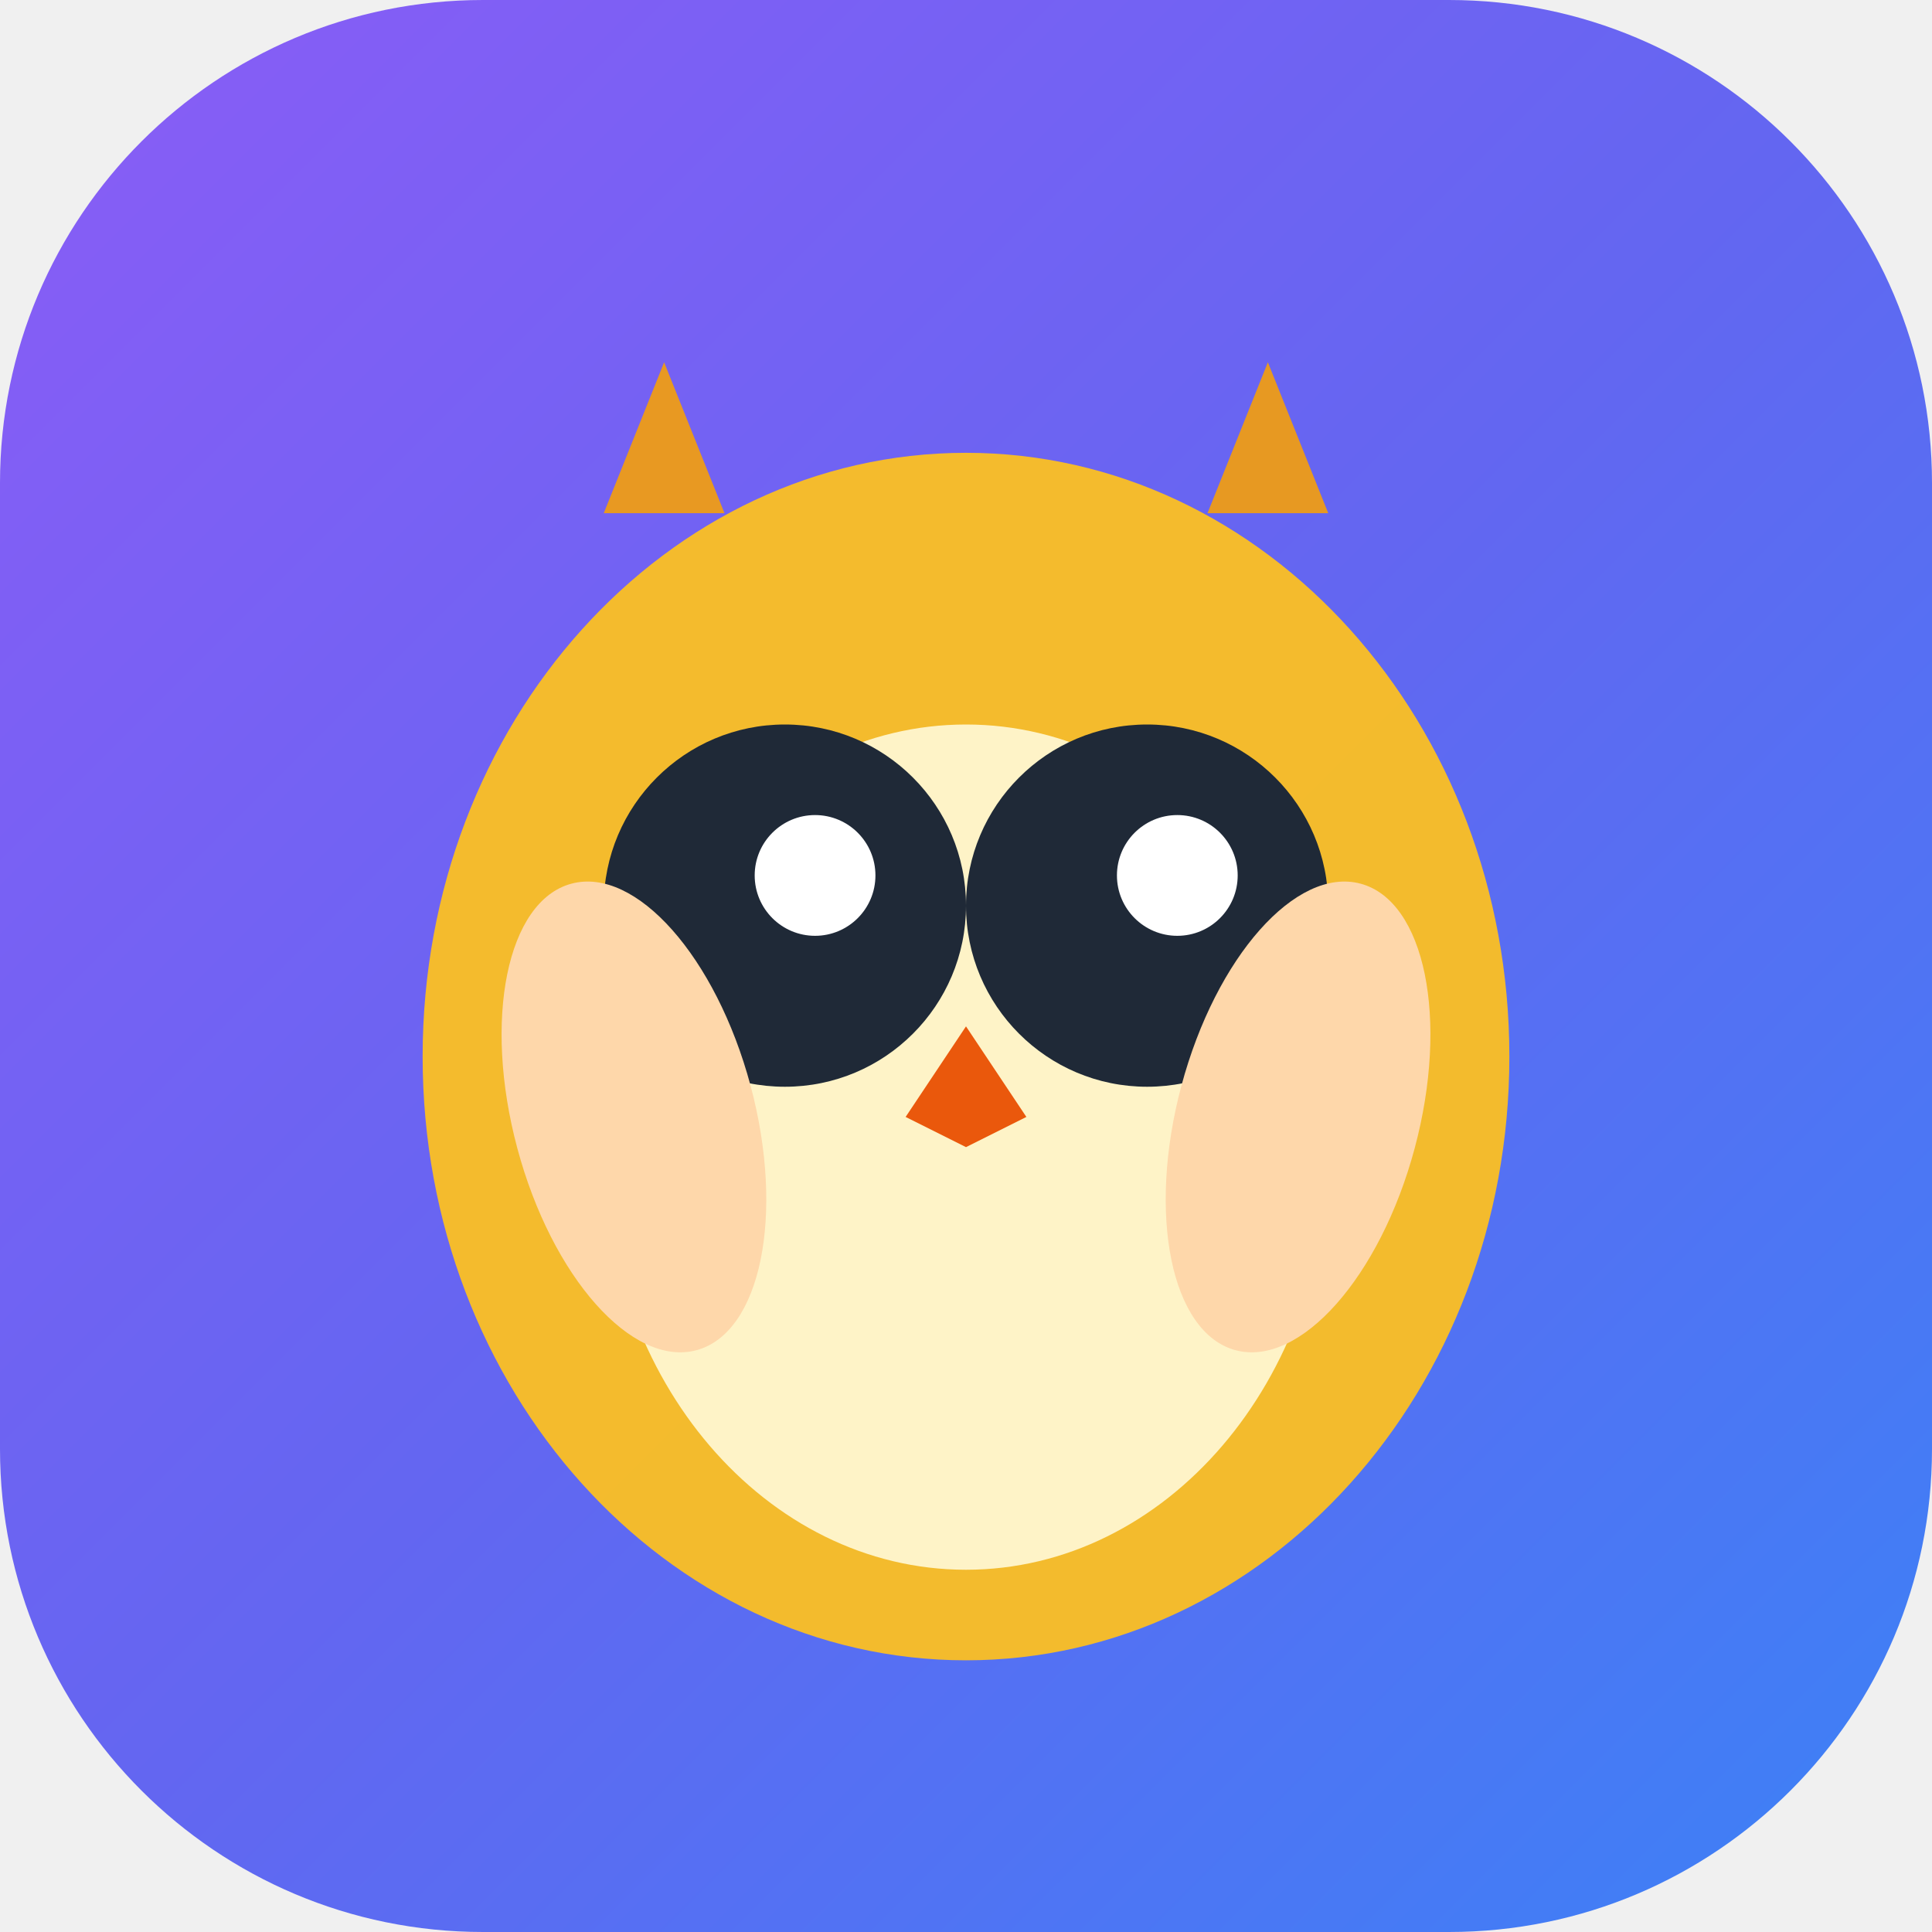
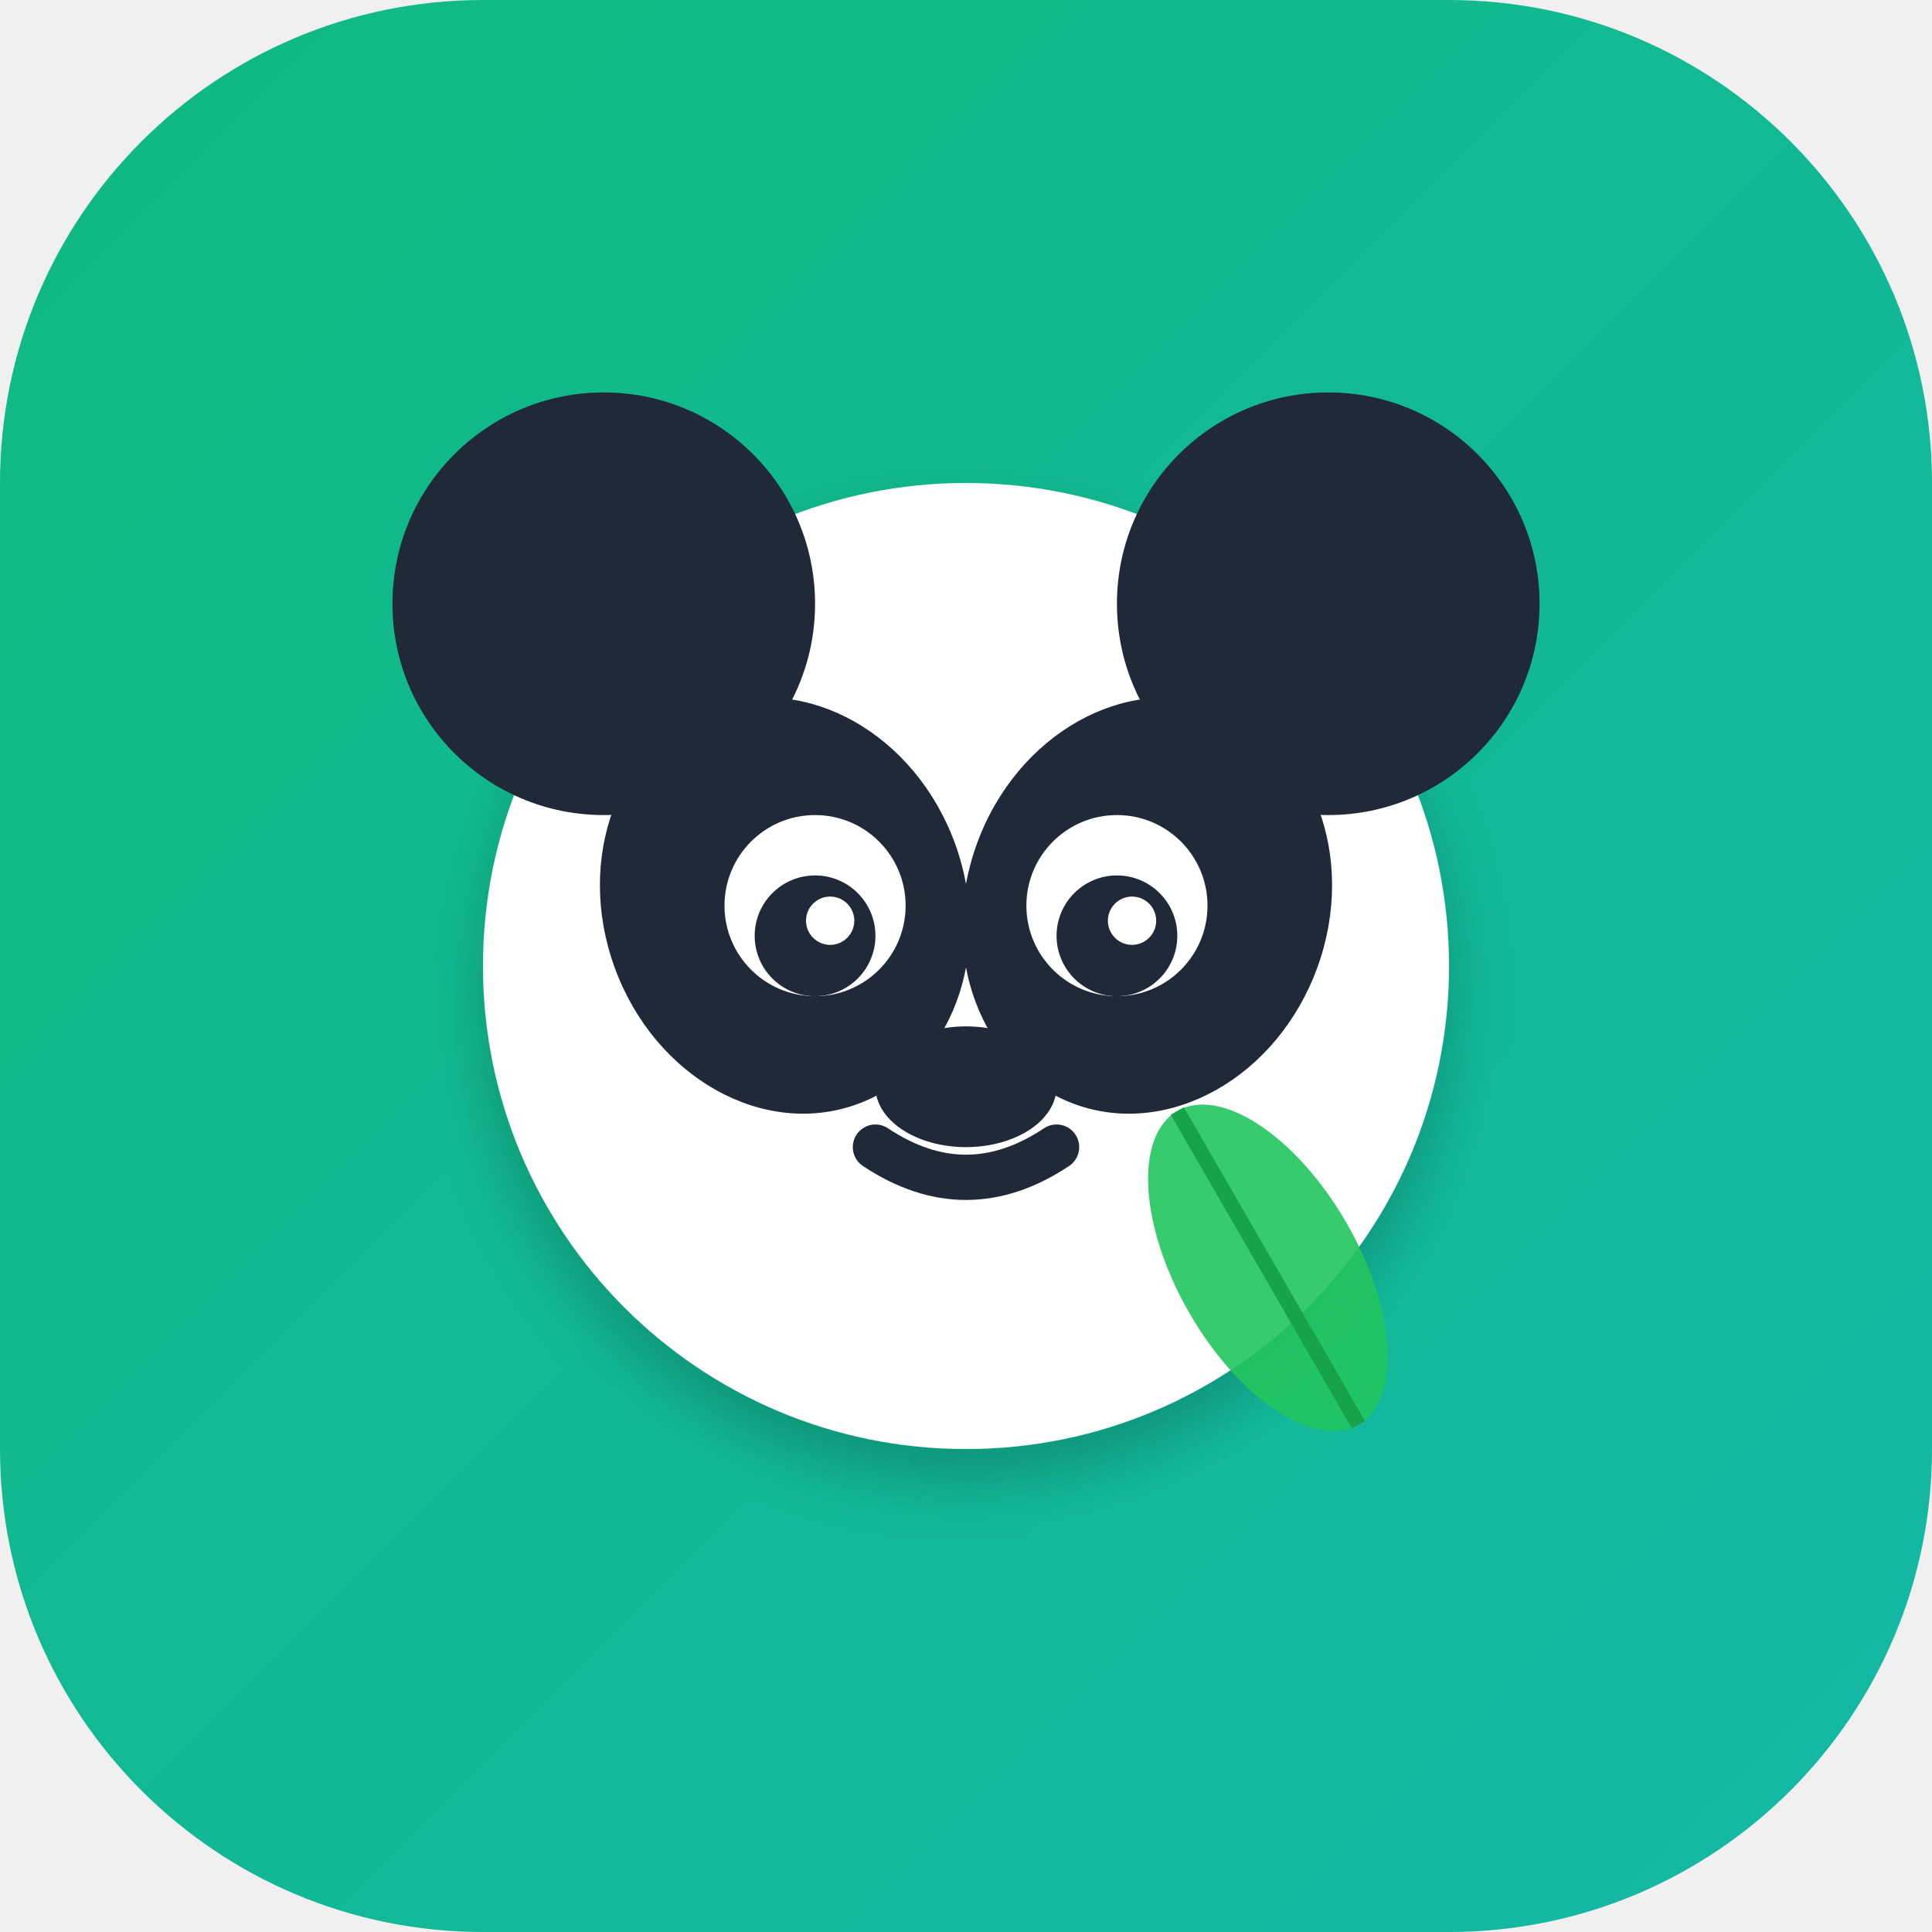
<svg xmlns="http://www.w3.org/2000/svg" width="64" height="64" viewBox="0 0 64 64">
  <defs>
-     <linearGradient id="iconBgGradient" x1="0%" y1="0%" x2="100%" y2="100%">
-       <stop offset="0%" style="stop-color:#8b5cf6;stop-opacity:1" />
-       <stop offset="50%" style="stop-color:#6366f1;stop-opacity:1" />
-       <stop offset="100%" style="stop-color:#3b82f6;stop-opacity:1" />
+     <linearGradient id="bgGrad" x1="0%" y1="0%" x2="100%" y2="100%">
+       <stop offset="0%" style="stop-color:#10b981;stop-opacity:1" />
+       <stop offset="100%" style="stop-color:#14b8a6;stop-opacity:1" />
    </linearGradient>
-     <linearGradient id="owlGradient" x1="0%" y1="0%" x2="0%" y2="100%">
-       <stop offset="0%" style="stop-color:#a78bfa;stop-opacity:1" />
-       <stop offset="100%" style="stop-color:#8b5cf6;stop-opacity:1" />
-     </linearGradient>
+     <filter id="shadow">
+       <feGaussianBlur in="SourceAlpha" stdDeviation="1" />
+       <feOffset dx="0" dy="1" result="offsetblur" />
+       <feFlood flood-color="#000000" flood-opacity="0.2" />
+       <feComposite in2="offsetblur" operator="in" />
+       <feMerge>
+         <feMergeNode />
+         <feMergeNode in="SourceGraphic" />
+       </feMerge>
+     </filter>
  </defs>
-   <rect width="64" height="64" rx="16" fill="url(#iconBgGradient)" />
+   <rect width="64" height="64" rx="16" fill="url(#bgGrad)" />
  <g transform="translate(32, 32)">
-     <ellipse cx="0" cy="3" rx="18" ry="20" fill="#fbbf24" opacity="0.95" />
-     <ellipse cx="0" cy="6" rx="12" ry="14" fill="#fef3c7" />
-     <path d="M -12 -15 L -10 -20 L -8 -15 Z" fill="#f59e0b" opacity="0.9" />
-     <path d="M 12 -15 L 10 -20 L 8 -15 Z" fill="#f59e0b" opacity="0.9" />
-     <circle cx="-6" cy="-2" r="6" fill="#1f2937" />
-     <circle cx="6" cy="-2" r="6" fill="#1f2937" />
-     <circle cx="-5" cy="-3" r="2" fill="white" />
-     <circle cx="7" cy="-3" r="2" fill="white" />
-     <path d="M 0 2 L -2 5 L 0 6 L 2 5 Z" fill="#ea580c" />
-     <ellipse cx="-11" cy="5" rx="4" ry="8" fill="#fed7aa" transform="rotate(-15 -11 5)" />
-     <ellipse cx="11" cy="5" rx="4" ry="8" fill="#fed7aa" transform="rotate(15 11 5)" />
+     <circle cx="0" cy="0" r="16" fill="white" filter="url(#shadow)" />
+     <circle cx="-12" cy="-12" r="7" fill="#1f2937" />
+     <circle cx="12" cy="-12" r="7" fill="#1f2937" />
+     <ellipse cx="-6" cy="-2" rx="6" ry="7" fill="#1f2937" transform="rotate(-20 -6 -2)" />
+     <ellipse cx="6" cy="-2" rx="6" ry="7" fill="#1f2937" transform="rotate(20 6 -2)" />
+     <circle cx="-5" cy="-2" r="3" fill="white" />
+     <circle cx="5" cy="-2" r="3" fill="white" />
+     <circle cx="-5" cy="-1" r="2" fill="#1f2937" />
+     <circle cx="5" cy="-1" r="2" fill="#1f2937" />
+     <circle cx="-4.5" cy="-1.5" r="0.8" fill="white" />
+     <circle cx="5.5" cy="-1.5" r="0.8" fill="white" />
+     <ellipse cx="0" cy="4" rx="3" ry="2" fill="#1f2937" />
+     <path d="M -3 6 Q 0 8, 3 6" stroke="#1f2937" stroke-width="1.5" fill="none" stroke-linecap="round" />
+     <g transform="translate(10, 10)">
+       <ellipse cx="0" cy="0" rx="3" ry="6" fill="#22c55e" transform="rotate(-30 0 0)" opacity="0.9" />
+       <line x1="0" y1="-6" x2="0" y2="6" stroke="#16a34a" stroke-width="0.5" transform="rotate(-30 0 0)" />
+     </g>
  </g>
</svg>
